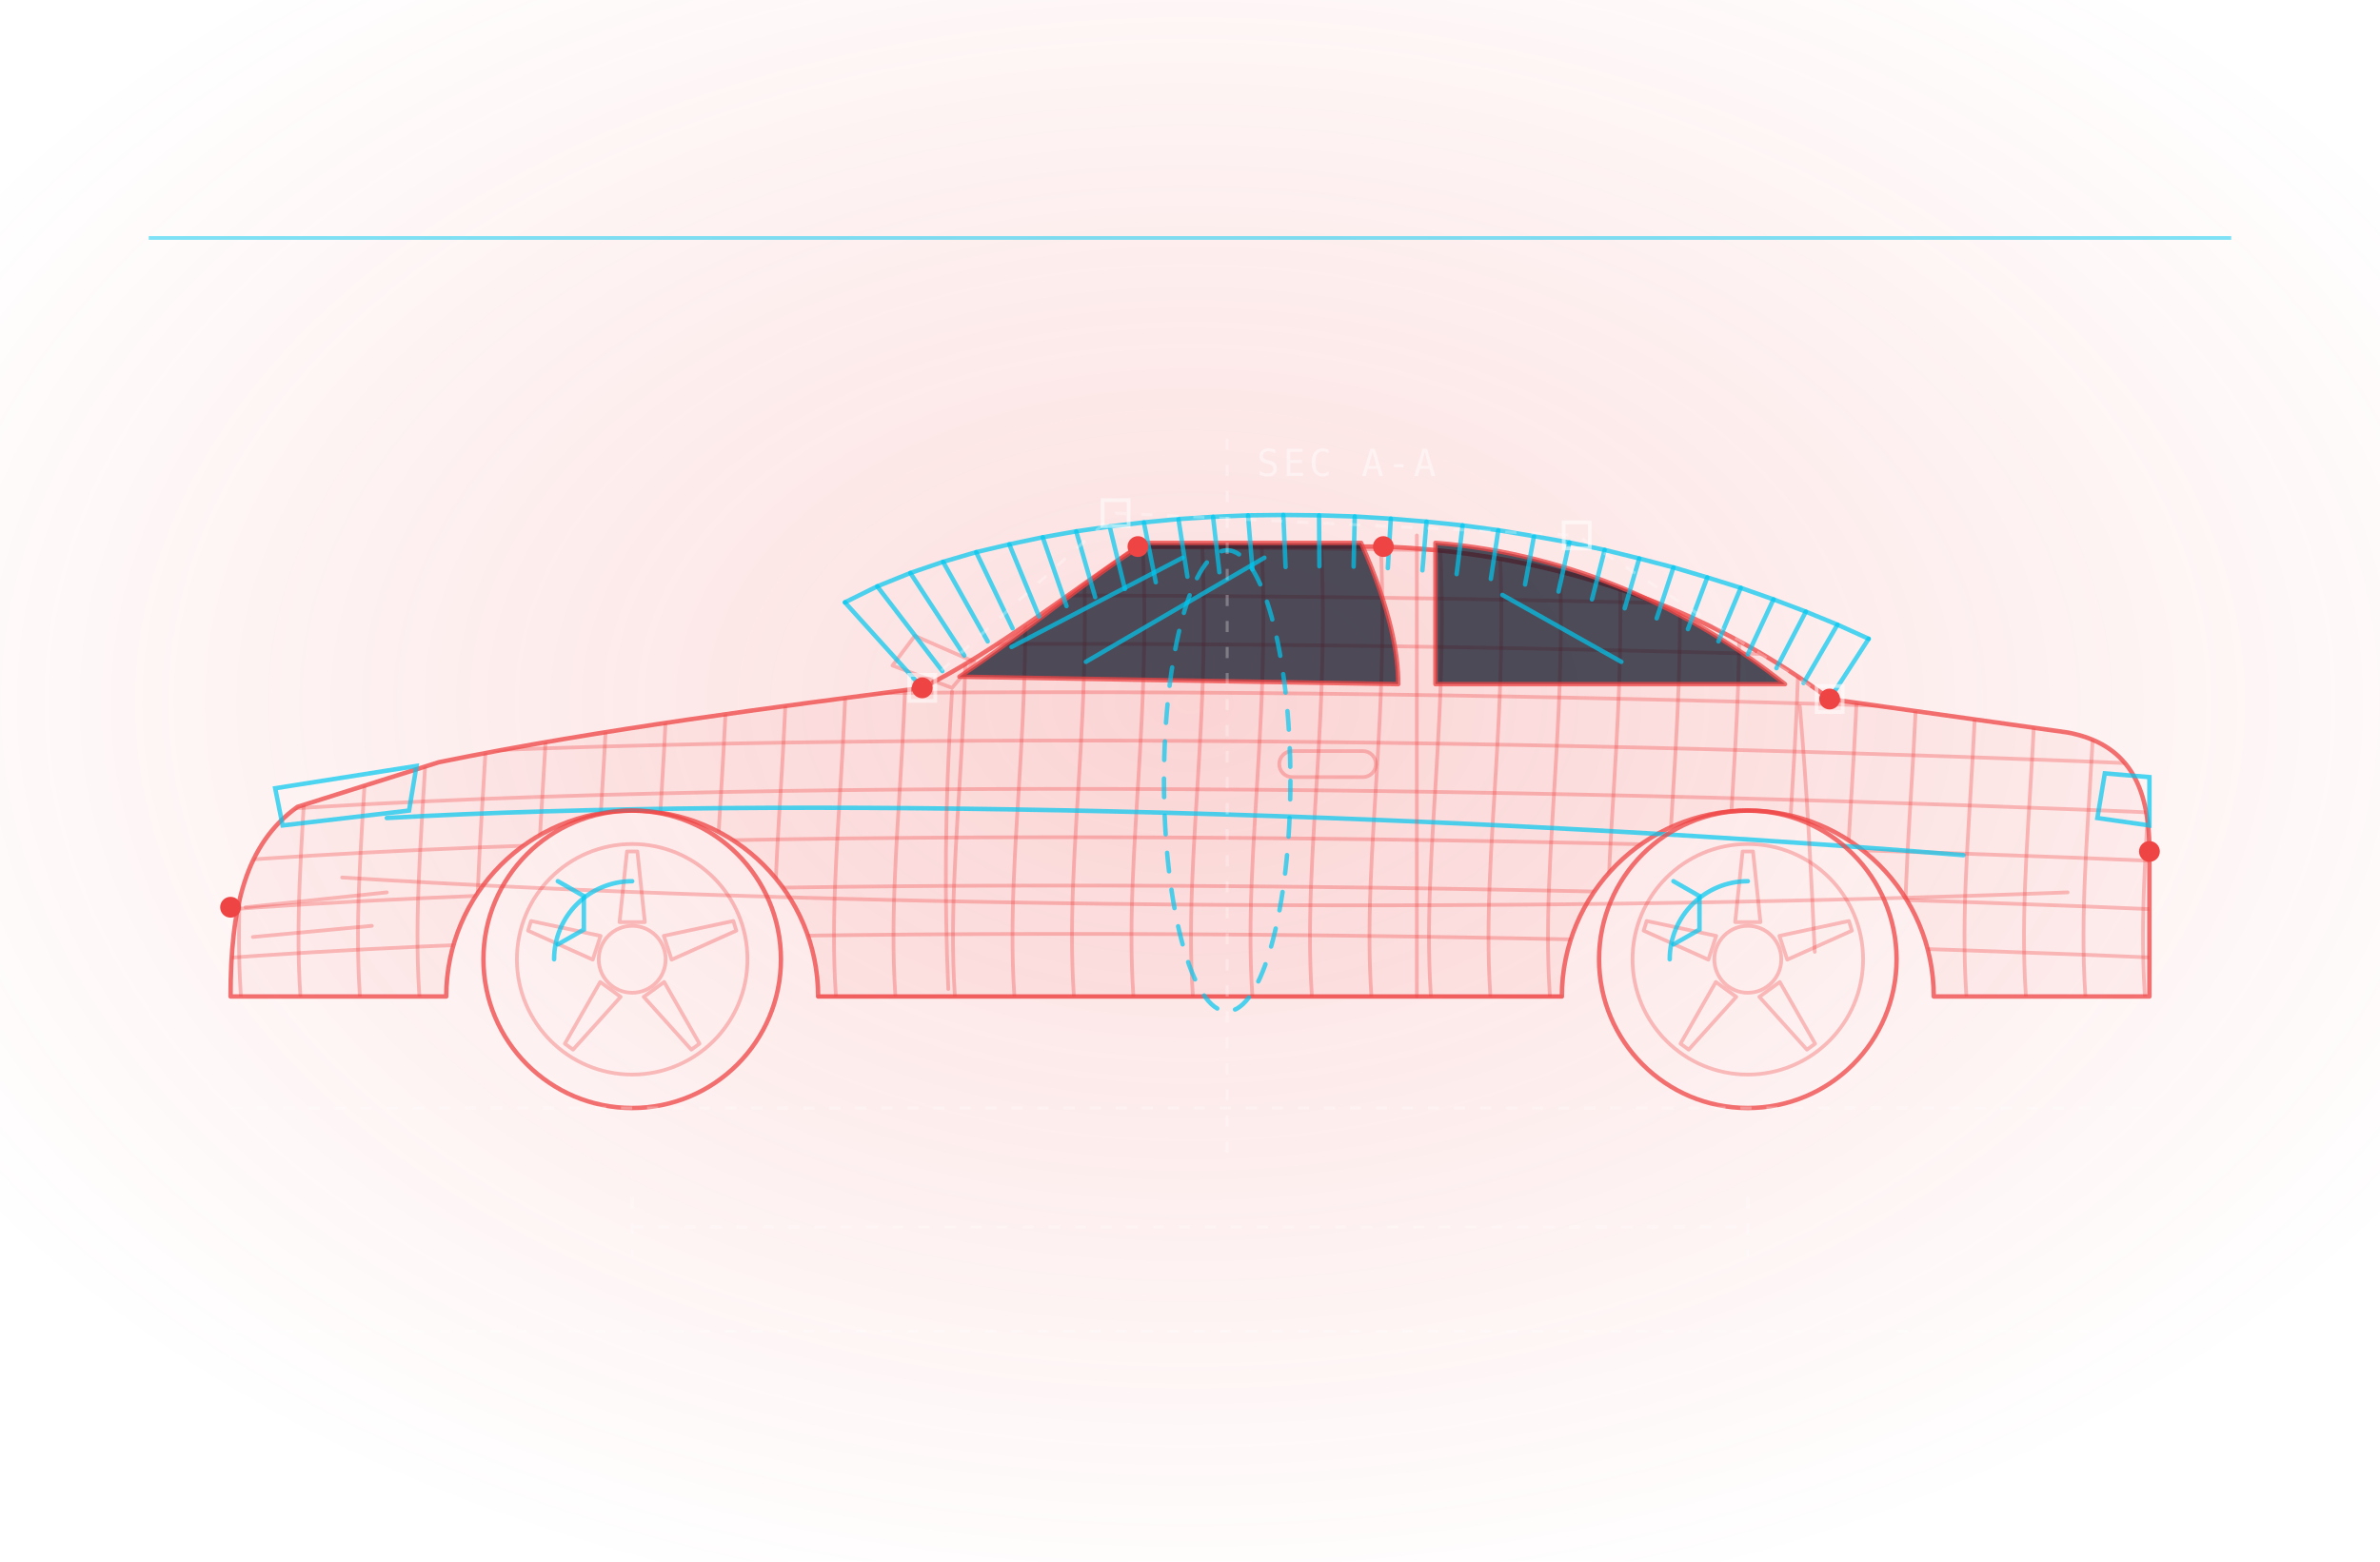
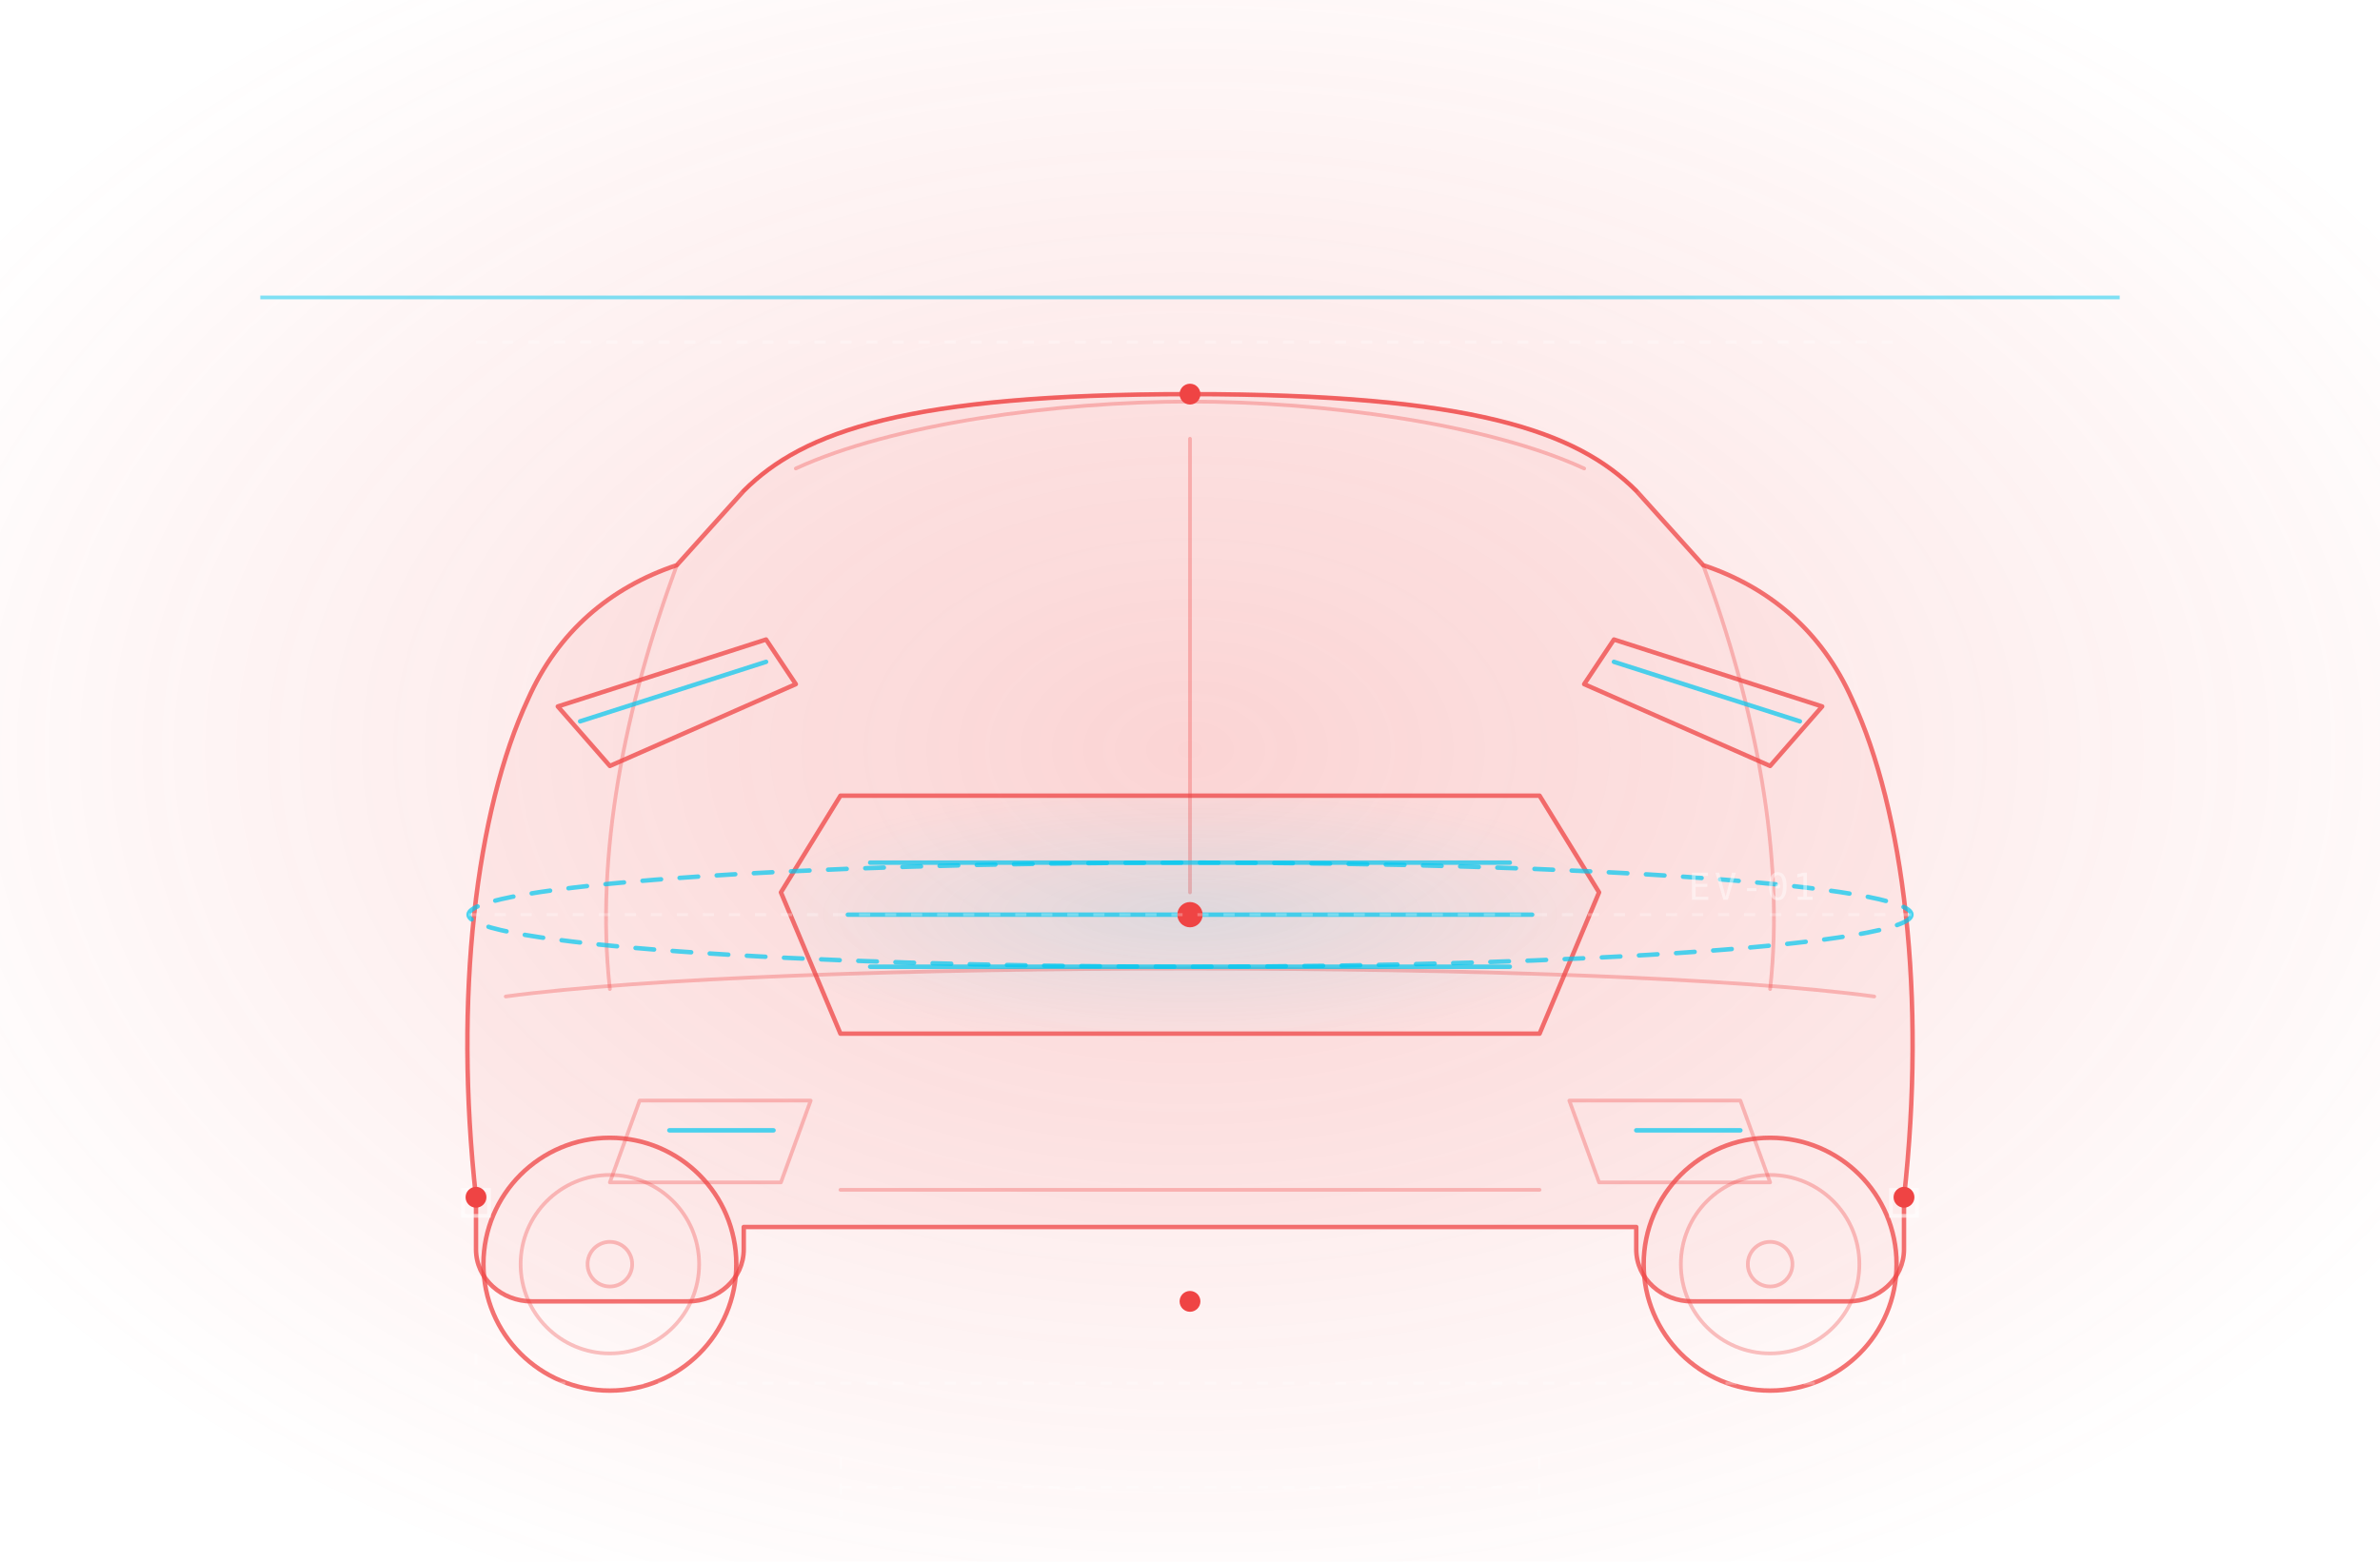
<svg xmlns="http://www.w3.org/2000/svg" viewBox="0 0 640 420" width="640" height="420" role="img">
  <defs>
    <pattern id="g" width="40" height="40" patternUnits="userSpaceOnUse">
      <path d="M40 0H0V40" fill="none" stroke="rgba(255,255,255,.05)" stroke-width="1" />
    </pattern>
-     <radialGradient id="glow" cx="50%" cy="45%" r="60%">
+     <radialGradient id="glow" cx="50%" cy="48%" r="60%">
      <stop offset="0%" stop-color="#ef4444" stop-opacity=".18" />
      <stop offset="100%" stop-color="#ef4444" stop-opacity="0" />
    </radialGradient>
-     <linearGradient id="fade" x1="0" y1="0" x2="0" y2="1">
-       <stop offset="0%" stop-color="#ef4444" stop-opacity=".55" />
-       <stop offset="100%" stop-color="#ef4444" stop-opacity=".08" />
-     </linearGradient>
+     <radialGradient id="grillglow" cx="50%" cy="50%" r="55%">
+       <stop offset="0%" stop-color="#00c8f0" stop-opacity=".85" />
+       <stop offset="100%" stop-color="#00c8f0" stop-opacity="0" />
+     </radialGradient>
  </defs>
  <style>
.ln{fill:none;stroke:#ef4444;stroke-opacity:.75;stroke-width:1.2;stroke-linejoin:round;stroke-linecap:round}
.ln2{fill:none;stroke:#ef4444;stroke-opacity:.32;stroke-width:1;stroke-linejoin:round;stroke-linecap:round}
.cy{fill:none;stroke:#00c8f0;stroke-opacity:.7;stroke-width:1.2;stroke-linecap:round}
.fl{fill:#ef4444;fill-opacity:.06}
.nd{fill:#ef4444}
.dim{fill:none;stroke:rgba(255,255,255,.28);stroke-width:.8;stroke-dasharray:3 4}
.blink{animation:bk 3.2s ease-in-out infinite}
.blink:nth-of-type(2n){animation-delay:.5s}
.blink:nth-of-type(3n){animation-delay:1.1s}
- .blink:nth-of-type(5n){animation-delay:1.7s}
@keyframes bk{0%,100%{opacity:.2}50%{opacity:1}}
- .draw{stroke-dasharray:6 8;animation:dr 5s linear infinite}
- @keyframes dr{to{stroke-dashoffset:-56}}
.scan{animation:sc 7s cubic-bezier(.6,0,.4,1) infinite}
@keyframes sc{0%{opacity:0;transform:translateY(-40px)}12%{opacity:1}88%{opacity:1}100%{opacity:0;transform:translateY(400px)}}
- .spin{transform-box:fill-box;transform-origin:center;animation:sp 24s linear infinite}
- .spinr{transform-box:fill-box;transform-origin:center;animation:sp 24s linear infinite reverse}
- @keyframes sp{to{transform:rotate(360deg)}}
.float{animation:fo 9s ease-in-out infinite}
@keyframes fo{0%,100%{transform:translateY(0)}50%{transform:translateY(-9px)}}
- .slide{animation:sl 8s cubic-bezier(.55,0,.45,1) infinite}
- @keyframes sl{0%,6%{transform:translateX(0)}94%,100%{transform:translateX(var(--d,480px))}}
- .comb{animation:cb 6s ease-in-out infinite}
- @keyframes cb{0%,100%{opacity:.45}50%{opacity:.95}}
+ .glow-pulse{animation:gp 3.4s ease-in-out infinite}
+ @keyframes gp{0%,100%{opacity:.45}50%{opacity:1}}
+ .glow-pulse2{animation:gp 3.4s ease-in-out infinite .6s}
</style>
  <rect width="640" height="420" fill="url(#g)" />
  <rect width="640" height="420" fill="url(#glow)" />
-   <g transform="translate(0 -32)">
-     <defs>
-       <clipPath id="carclip">
-         <path d="M62 300 C62 276 66 259 80 249 L118 237 C162 228 210 222 248 217 C268 207 288 191 306 179 L372 179 C424 181 464 199 492 220 L556 229 C572 232 578 243 578 261 L578 300 H520 A50 50 0 0 0 420 300 H220 A50 50 0 0 0 120 300 Z" />
-       </clipPath>
-     </defs>
-     <g class="float">
-       <path class="fl" d="M62 300 C62 276 66 259 80 249 L118 237 C162 228 210 222 248 217 C268 207 288 191 306 179 L372 179 C424 181 464 199 492 220 L556 229 C572 232 578 243 578 261 L578 300 H520 A50 50 0 0 0 420 300 H220 A50 50 0 0 0 120 300 Z" />
-       <g clip-path="url(#carclip)">
-         <path class="ln2" d="M66 160 C72 224 60 268 66 312" stroke-opacity=".2" />
-         <path class="ln2" d="M82 160 C88 224 76 268 82 312" stroke-opacity=".2" />
-         <path class="ln2" d="M98 160 C104 224 92 268 98 312" stroke-opacity=".2" />
-         <path class="ln2" d="M114 160 C120 224 108 268 114 312" stroke-opacity=".2" />
-         <path class="ln2" d="M130 160 C136 224 124 268 130 312" stroke-opacity=".2" />
-         <path class="ln2" d="M146 160 C152 224 140 268 146 312" stroke-opacity=".2" />
-         <path class="ln2" d="M162 160 C168 224 156 268 162 312" stroke-opacity=".2" />
-         <path class="ln2" d="M178 160 C184 224 172 268 178 312" stroke-opacity=".2" />
-         <path class="ln2" d="M194 160 C200 224 188 268 194 312" stroke-opacity=".2" />
-         <path class="ln2" d="M210 160 C216 224 204 268 210 312" stroke-opacity=".2" />
-         <path class="ln2" d="M226 160 C232 224 220 268 226 312" stroke-opacity=".2" />
-         <path class="ln2" d="M242 160 C248 224 236 268 242 312" stroke-opacity=".2" />
-         <path class="ln2" d="M258 160 C264 224 252 268 258 312" stroke-opacity=".2" />
-         <path class="ln2" d="M274 160 C280 224 268 268 274 312" stroke-opacity=".2" />
-         <path class="ln2" d="M290 160 C296 224 284 268 290 312" stroke-opacity=".2" />
-         <path class="ln2" d="M306 160 C312 224 300 268 306 312" stroke-opacity=".2" />
-         <path class="ln2" d="M322 160 C328 224 316 268 322 312" stroke-opacity=".2" />
-         <path class="ln2" d="M338 160 C344 224 332 268 338 312" stroke-opacity=".2" />
-         <path class="ln2" d="M354 160 C360 224 348 268 354 312" stroke-opacity=".2" />
-         <path class="ln2" d="M370 160 C376 224 364 268 370 312" stroke-opacity=".2" />
-         <path class="ln2" d="M386 160 C392 224 380 268 386 312" stroke-opacity=".2" />
-         <path class="ln2" d="M402 160 C408 224 396 268 402 312" stroke-opacity=".2" />
-         <path class="ln2" d="M418 160 C424 224 412 268 418 312" stroke-opacity=".2" />
-         <path class="ln2" d="M434 160 C440 224 428 268 434 312" stroke-opacity=".2" />
-         <path class="ln2" d="M450 160 C456 224 444 268 450 312" stroke-opacity=".2" />
-         <path class="ln2" d="M466 160 C472 224 460 268 466 312" stroke-opacity=".2" />
-         <path class="ln2" d="M482 160 C488 224 476 268 482 312" stroke-opacity=".2" />
-         <path class="ln2" d="M498 160 C504 224 492 268 498 312" stroke-opacity=".2" />
-         <path class="ln2" d="M514 160 C520 224 508 268 514 312" stroke-opacity=".2" />
-         <path class="ln2" d="M530 160 C536 224 524 268 530 312" stroke-opacity=".2" />
-         <path class="ln2" d="M546 160 C552 224 540 268 546 312" stroke-opacity=".2" />
-         <path class="ln2" d="M562 160 C568 224 556 268 562 312" stroke-opacity=".2" />
-         <path class="ln2" d="M578 160 C584 224 572 268 578 312" stroke-opacity=".2" />
-         <path class="ln2" d="M56 186 C200 175 430 179 590 186" stroke-opacity=".15" />
-         <path class="ln2" d="M56 199 C200 188 430 192 590 199" stroke-opacity=".15" />
-         <path class="ln2" d="M56 212 C200 201 430 205 590 212" stroke-opacity=".15" />
-         <path class="ln2" d="M56 225 C200 214 430 218 590 225" stroke-opacity=".15" />
-         <path class="ln2" d="M56 238 C200 227 430 231 590 238" stroke-opacity=".15" />
-         <path class="ln2" d="M56 251 C200 240 430 244 590 251" stroke-opacity=".15" />
-         <path class="ln2" d="M56 264 C200 253 430 257 590 264" stroke-opacity=".15" />
-         <path class="ln2" d="M56 277 C200 266 430 270 590 277" stroke-opacity=".15" />
-         <path class="ln2" d="M56 290 C200 279 430 283 590 290" stroke-opacity=".15" />
-       </g>
-       <path class="ln" d="M62 300 C62 276 66 259 80 249 L118 237 C162 228 210 222 248 217 C268 207 288 191 306 179 L372 179 C424 181 464 199 492 220 L556 229 C572 232 578 243 578 261 L578 300 H520 A50 50 0 0 0 420 300 H220 A50 50 0 0 0 120 300 Z" />
-       <path d="M258 214 C276 202 292 188 308 178 L366 178 C374 196 376 208 376 216 Z" fill="#0a1225" fill-opacity=".72" />
-       <path class="ln" d="M258 214 C276 202 292 188 308 178 L366 178 C374 196 376 208 376 216 Z" stroke-opacity=".8" />
-       <path d="M386 178 C424 181 456 197 480 216 L386 216 Z" fill="#0a1225" fill-opacity=".72" />
-       <path class="ln" d="M386 178 C424 181 456 197 480 216 L386 216 Z" stroke-opacity=".8" />
-       <path class="cy" d="M272 206 L318 182 M292 210 L340 182" stroke-opacity=".28" stroke-width="1" />
-       <path class="cy" d="M404 192 L436 210" stroke-opacity=".28" stroke-width="1" />
-       <path class="cy" d="M104 252 C210 246 380 250 528 262" stroke-opacity=".65" />
-       <path class="ln2" d="M92 268 C220 276 400 278 556 272" stroke-opacity=".4" />
-       <path class="ln2" d="M220 300 H420" stroke-opacity=".5" />
-       <path class="ln2" d="M381 176 V300" stroke-opacity=".45" />
-       <path class="ln2" d="M256 218 C254 250 254 274 255 298" stroke-opacity=".45" />
-       <path class="ln2" d="M484 222 C486 246 487 266 488 288" stroke-opacity=".45" />
-       <rect class="ln2" x="344" y="234" width="26" height="7" rx="3.5" fill="none" />
-       <path class="ln2" d="M262 210 l-16 -7 l-6 8 l16 6 Z" stroke-opacity=".6" />
-       <path class="cy" d="M74 244 L112 238 L110 250 L76 254 Z" stroke-opacity=".7" />
-       <path class="cy" d="M566 240 L578 241 L578 254 L564 252 Z" stroke-opacity=".7" />
-       <path class="ln2" d="M66 276 L104 272 M68 284 L100 281" stroke-opacity=".45" />
-       <circle class="ln" cx="170" cy="290" r="40" />
-       <circle class="ln2" cx="170" cy="290" r="31" />
-       <circle class="ln2" cx="170" cy="290" r="9" />
-       <polygon class="ln2" points="173.4,280 171.4,261 168.6,261 166.6,280" stroke-opacity=".4" fill="none" />
-       <polygon class="ln2" points="180.6,290.1 198,282.3 197.2,279.7 178.5,283.7" stroke-opacity=".4" fill="none" />
-       <polygon class="ln2" points="173.1,300.1 185.9,314.3 188.1,312.7 178.6,296.1" stroke-opacity=".4" fill="none" />
-       <polygon class="ln2" points="161.4,296.1 151.9,312.7 154.1,314.3 166.9,300.1" stroke-opacity=".4" fill="none" />
-       <polygon class="ln2" points="161.5,283.7 142.8,279.7 142,282.3 159.4,290.1" stroke-opacity=".4" fill="none" />
-       <path class="cy" d="M149 290 A21 21 0 0 1 170 269" stroke-opacity=".55" />
-       <path class="cy" d="M150 286 l7 -4 v-9 l-7 -4" stroke-opacity=".55" fill="none" />
-       <circle class="ln" cx="470" cy="290" r="40" />
-       <circle class="ln2" cx="470" cy="290" r="31" />
-       <circle class="ln2" cx="470" cy="290" r="9" />
-       <polygon class="ln2" points="473.4,280 471.4,261 468.6,261 466.6,280" stroke-opacity=".4" fill="none" />
-       <polygon class="ln2" points="480.6,290.1 498,282.3 497.2,279.7 478.5,283.7" stroke-opacity=".4" fill="none" />
-       <polygon class="ln2" points="473.1,300.1 485.9,314.3 488.1,312.7 478.6,296.1" stroke-opacity=".4" fill="none" />
-       <polygon class="ln2" points="461.4,296.1 451.9,312.7 454.1,314.3 466.9,300.1" stroke-opacity=".4" fill="none" />
-       <polygon class="ln2" points="461.5,283.7 442.8,279.7 442,282.3 459.4,290.1" stroke-opacity=".4" fill="none" />
-       <path class="cy" d="M449 290 A21 21 0 0 1 470 269" stroke-opacity=".55" />
-       <path class="cy" d="M450 286 l7 -4 v-9 l-7 -4" stroke-opacity=".55" fill="none" />
+   <g class="float">
+     <path class="fl" d="M128 322 C122 268 128 218 142 188 C150 170 164 158 182 152 L200 132 C216 116 244 106 320 106 C396 106 424 116 440 132 L458 152 C476 158 490 170 498 188 C512 218 518 268 512 322 L512 336 C512 344 505 350 497 350 L455 350 C447 350 440 344 440 336 L440 330 L200 330 L200 336 C200 344 193 350 185 350 L143 350 C135 350 128 344 128 336 Z" />
+     <path class="ln" d="M128 322 C122 268 128 218 142 188 C150 170 164 158 182 152 L200 132 C216 116 244 106 320 106 C396 106 424 116 440 132 L458 152 C476 158 490 170 498 188 C512 218 518 268 512 322 L512 336 C512 344 505 350 497 350 L455 350 C447 350 440 344 440 336 L440 330 L200 330 L200 336 C200 344 193 350 185 350 L143 350 C135 350 128 344 128 336 Z" />
+     <path class="ln2" d="M136 268 C210 258 430 258 504 268" stroke-opacity=".55" />
+     <path class="ln2" d="M200 132 C216 116 244 106 320 106 C396 106 424 116 440 132" stroke-opacity=".5" />
+     <path class="ln2" d="M214 126 C240 114 284 108 320 108 C356 108 400 114 426 126" stroke-opacity=".28" />
+     <path class="ln2" d="M182 152 C168 190 160 230 164 266" stroke-opacity=".3" />
+     <path class="ln2" d="M458 152 C472 190 480 230 476 266" stroke-opacity=".3" />
+     <path class="ln2" d="M320 118 V240" stroke-opacity=".22" />
+     <g>
+       <path class="ln" d="M150 190 L206 172 L214 184 L164 206 Z" />
+       <path class="cy blink" d="M156 194 L206 178" stroke-width="2.2" />
    </g>
-     <g class="cy comb" stroke-opacity=".5" stroke-width=".9">
-       <line x1="248" y1="217" x2="227.2" y2="194" />
-       <line x1="253.4" y1="212.5" x2="235.9" y2="189.7" />
-       <line x1="259.3" y1="208.3" x2="244.8" y2="186.1" />
-       <line x1="265.6" y1="204.5" x2="253.6" y2="183.1" />
-       <line x1="272.3" y1="201" x2="262.5" y2="180.5" />
-       <line x1="279.4" y1="197.8" x2="271.4" y2="178.4" />
-       <line x1="286.8" y1="195" x2="280.4" y2="176.5" />
-       <line x1="294.5" y1="192.6" x2="289.4" y2="174.9" />
-       <line x1="302.5" y1="190.4" x2="298.4" y2="173.6" />
-       <line x1="310.8" y1="188.6" x2="307.6" y2="172.5" />
-       <line x1="319.3" y1="187.1" x2="316.9" y2="171.6" />
-       <line x1="327.9" y1="185.9" x2="326.2" y2="171" />
-       <line x1="336.8" y1="185.1" x2="335.6" y2="170.6" />
-       <line x1="345.7" y1="184.5" x2="345.1" y2="170.5" />
-       <line x1="354.8" y1="184.3" x2="354.7" y2="170.6" />
-       <line x1="364" y1="184.4" x2="364.3" y2="170.9" />
-       <line x1="373.2" y1="184.8" x2="374" y2="171.5" />
-       <line x1="382.5" y1="185.4" x2="383.6" y2="172.3" />
-       <line x1="391.7" y1="186.4" x2="393.3" y2="173.3" />
-       <line x1="400.9" y1="187.7" x2="402.9" y2="174.6" />
-       <line x1="410.1" y1="189.2" x2="412.5" y2="176.2" />
-       <line x1="419.1" y1="191.1" x2="422" y2="177.9" />
-       <line x1="428.1" y1="193.2" x2="431.5" y2="179.9" />
-       <line x1="436.9" y1="195.6" x2="440.8" y2="182.2" />
-       <line x1="445.5" y1="198.3" x2="450" y2="184.6" />
-       <line x1="453.9" y1="201.2" x2="459.1" y2="187.3" />
-       <line x1="462.1" y1="204.5" x2="468.1" y2="190.1" />
-       <line x1="470" y1="208" x2="476.9" y2="193.2" />
-       <line x1="477.7" y1="211.7" x2="485.6" y2="196.5" />
-       <line x1="485" y1="215.7" x2="494.1" y2="200" />
-       <line x1="492" y1="220" x2="502.5" y2="203.8" />
+     <g>
+       <path class="ln" d="M490 190 L434 172 L426 184 L476 206 Z" />
+       <path class="cy blink" d="M484 194 L434 178" stroke-width="2.2" />
    </g>
-     <polyline class="cy" points="227.2,194 235.9,189.7 244.8,186.1 253.6,183.1 262.5,180.5 271.4,178.4 280.4,176.5 289.4,174.9 298.4,173.6 307.6,172.5 316.9,171.6 326.2,171 335.6,170.6 345.1,170.5 354.7,170.6 364.3,170.9 374,171.5 383.6,172.3 393.3,173.3 402.9,174.6 412.5,176.2 422,177.9 431.5,179.9 440.8,182.2 450,184.6 459.1,187.3 468.1,190.1 476.9,193.2 485.6,196.5 494.1,200 502.5,203.8" stroke-opacity=".8" />
-     <polyline class="dim" points="248,217 300,170 424,176 492,220" />
-     <rect x="244.5" y="213.5" width="7" height="7" fill="none" stroke="rgba(255,255,255,.55)" stroke-width="1" />
-     <rect x="296.5" y="166.5" width="7" height="7" fill="none" stroke="rgba(255,255,255,.55)" stroke-width="1" />
-     <rect x="420.5" y="172.5" width="7" height="7" fill="none" stroke="rgba(255,255,255,.55)" stroke-width="1" />
-     <rect x="488.5" y="216.5" width="7" height="7" fill="none" stroke="rgba(255,255,255,.55)" stroke-width="1" />
    <g>
-       <ellipse class="cy" cx="330" cy="242" rx="17" ry="62" stroke-opacity=".4" stroke-dasharray="5 5" />
-       <line class="dim" x1="330" y1="150" x2="330" y2="344" />
-       <text x="338" y="160" fill="rgba(255,255,255,.45)" font-size="10" font-family="monospace" letter-spacing="1">SEC A-A</text>
+       <path class="ln" d="M226 214 L414 214 L430 240 L414 278 L226 278 L210 240 Z" />
+       <path d="M226 214 L414 214 L430 240 L414 278 L226 278 L210 240 Z" fill="url(#grillglow)" opacity=".14" />
+       <line class="cy glow-pulse" x1="234" y1="232" x2="406" y2="232" stroke-width="2.2" />
+       <line class="cy glow-pulse2" x1="228" y1="246" x2="412" y2="246" stroke-width="1.6" />
+       <line class="cy glow-pulse" x1="234" y1="260" x2="406" y2="260" stroke-width="1.6" />
+       <circle class="nd blink" cx="320" cy="246" r="3.4" />
    </g>
-     <path class="dim" d="M170 362 H470 M170 354 V370 M470 354 V370" />
-     <path class="dim" d="M62 390 H578 M62 382 V398 M578 382 V398" />
-     <line class="dim" x1="62" y1="330" x2="578" y2="330" />
-     <circle class="nd blink" cx="306" cy="179" r="2.8" />
-     <circle class="nd blink" cx="372" cy="179" r="2.8" />
-     <circle class="nd blink" cx="248" cy="217" r="2.8" />
-     <circle class="nd blink" cx="492" cy="220" r="2.8" />
-     <circle class="nd blink" cx="62" cy="276" r="2.8" />
-     <circle class="nd blink" cx="578" cy="261" r="2.8" />
-     <g class="scan">
-       <line x1="40" y1="96" x2="600" y2="96" stroke="#00c8f0" stroke-opacity=".5" stroke-width="1" />
-     </g>
+     <path class="ln2" d="M172 296 L218 296 L210 318 L164 318 Z" stroke-opacity=".5" />
+     <path class="ln2" d="M468 296 L422 296 L430 318 L476 318 Z" stroke-opacity=".5" />
+     <path class="cy" d="M180 304 L208 304 M468 304 L440 304" stroke-opacity=".45" />
+     <path class="ln2" d="M226 320 H414" stroke-opacity=".4" />
+     <circle class="ln" cx="164" cy="340" r="34" />
+     <circle class="ln2" cx="164" cy="340" r="24" />
+     <circle class="ln2" cx="164" cy="340" r="6" />
+     <circle class="ln" cx="476" cy="340" r="34" />
+     <circle class="ln2" cx="476" cy="340" r="24" />
+     <circle class="ln2" cx="476" cy="340" r="6" />
+   </g>
+   <line class="dim" x1="128" y1="92" x2="512" y2="92" />
+   <rect x="124.5" y="320" width="7" height="7" fill="none" stroke="rgba(255,255,255,.55)" stroke-width="1" />
+   <rect x="508.5" y="320" width="7" height="7" fill="none" stroke="rgba(255,255,255,.55)" stroke-width="1" />
+   <path class="dim" d="M226 400 H414 M226 392 V408 M414 392 V408" />
+   <path class="dim" d="M128 372 H512 M128 364 V380 M512 364 V380" />
+   <g>
+     <ellipse class="cy" cx="320" cy="246" rx="194" ry="14" stroke-opacity=".2" stroke-dasharray="5 5" />
+     <line class="dim" x1="126" y1="246" x2="514" y2="246" />
+     <text x="454" y="242" fill="rgba(255,255,255,.45)" font-size="10" font-family="monospace" letter-spacing="1">EV-01</text>
+   </g>
+   <circle class="nd blink" cx="320" cy="106" r="2.8" />
+   <circle class="nd blink" cx="128" cy="322" r="2.8" />
+   <circle class="nd blink" cx="512" cy="322" r="2.8" />
+   <circle class="nd blink" cx="320" cy="350" r="2.8" />
+   <g class="scan">
+     <line x1="70" y1="80" x2="570" y2="80" stroke="#00c8f0" stroke-opacity=".5" stroke-width="1" />
  </g>
</svg>
